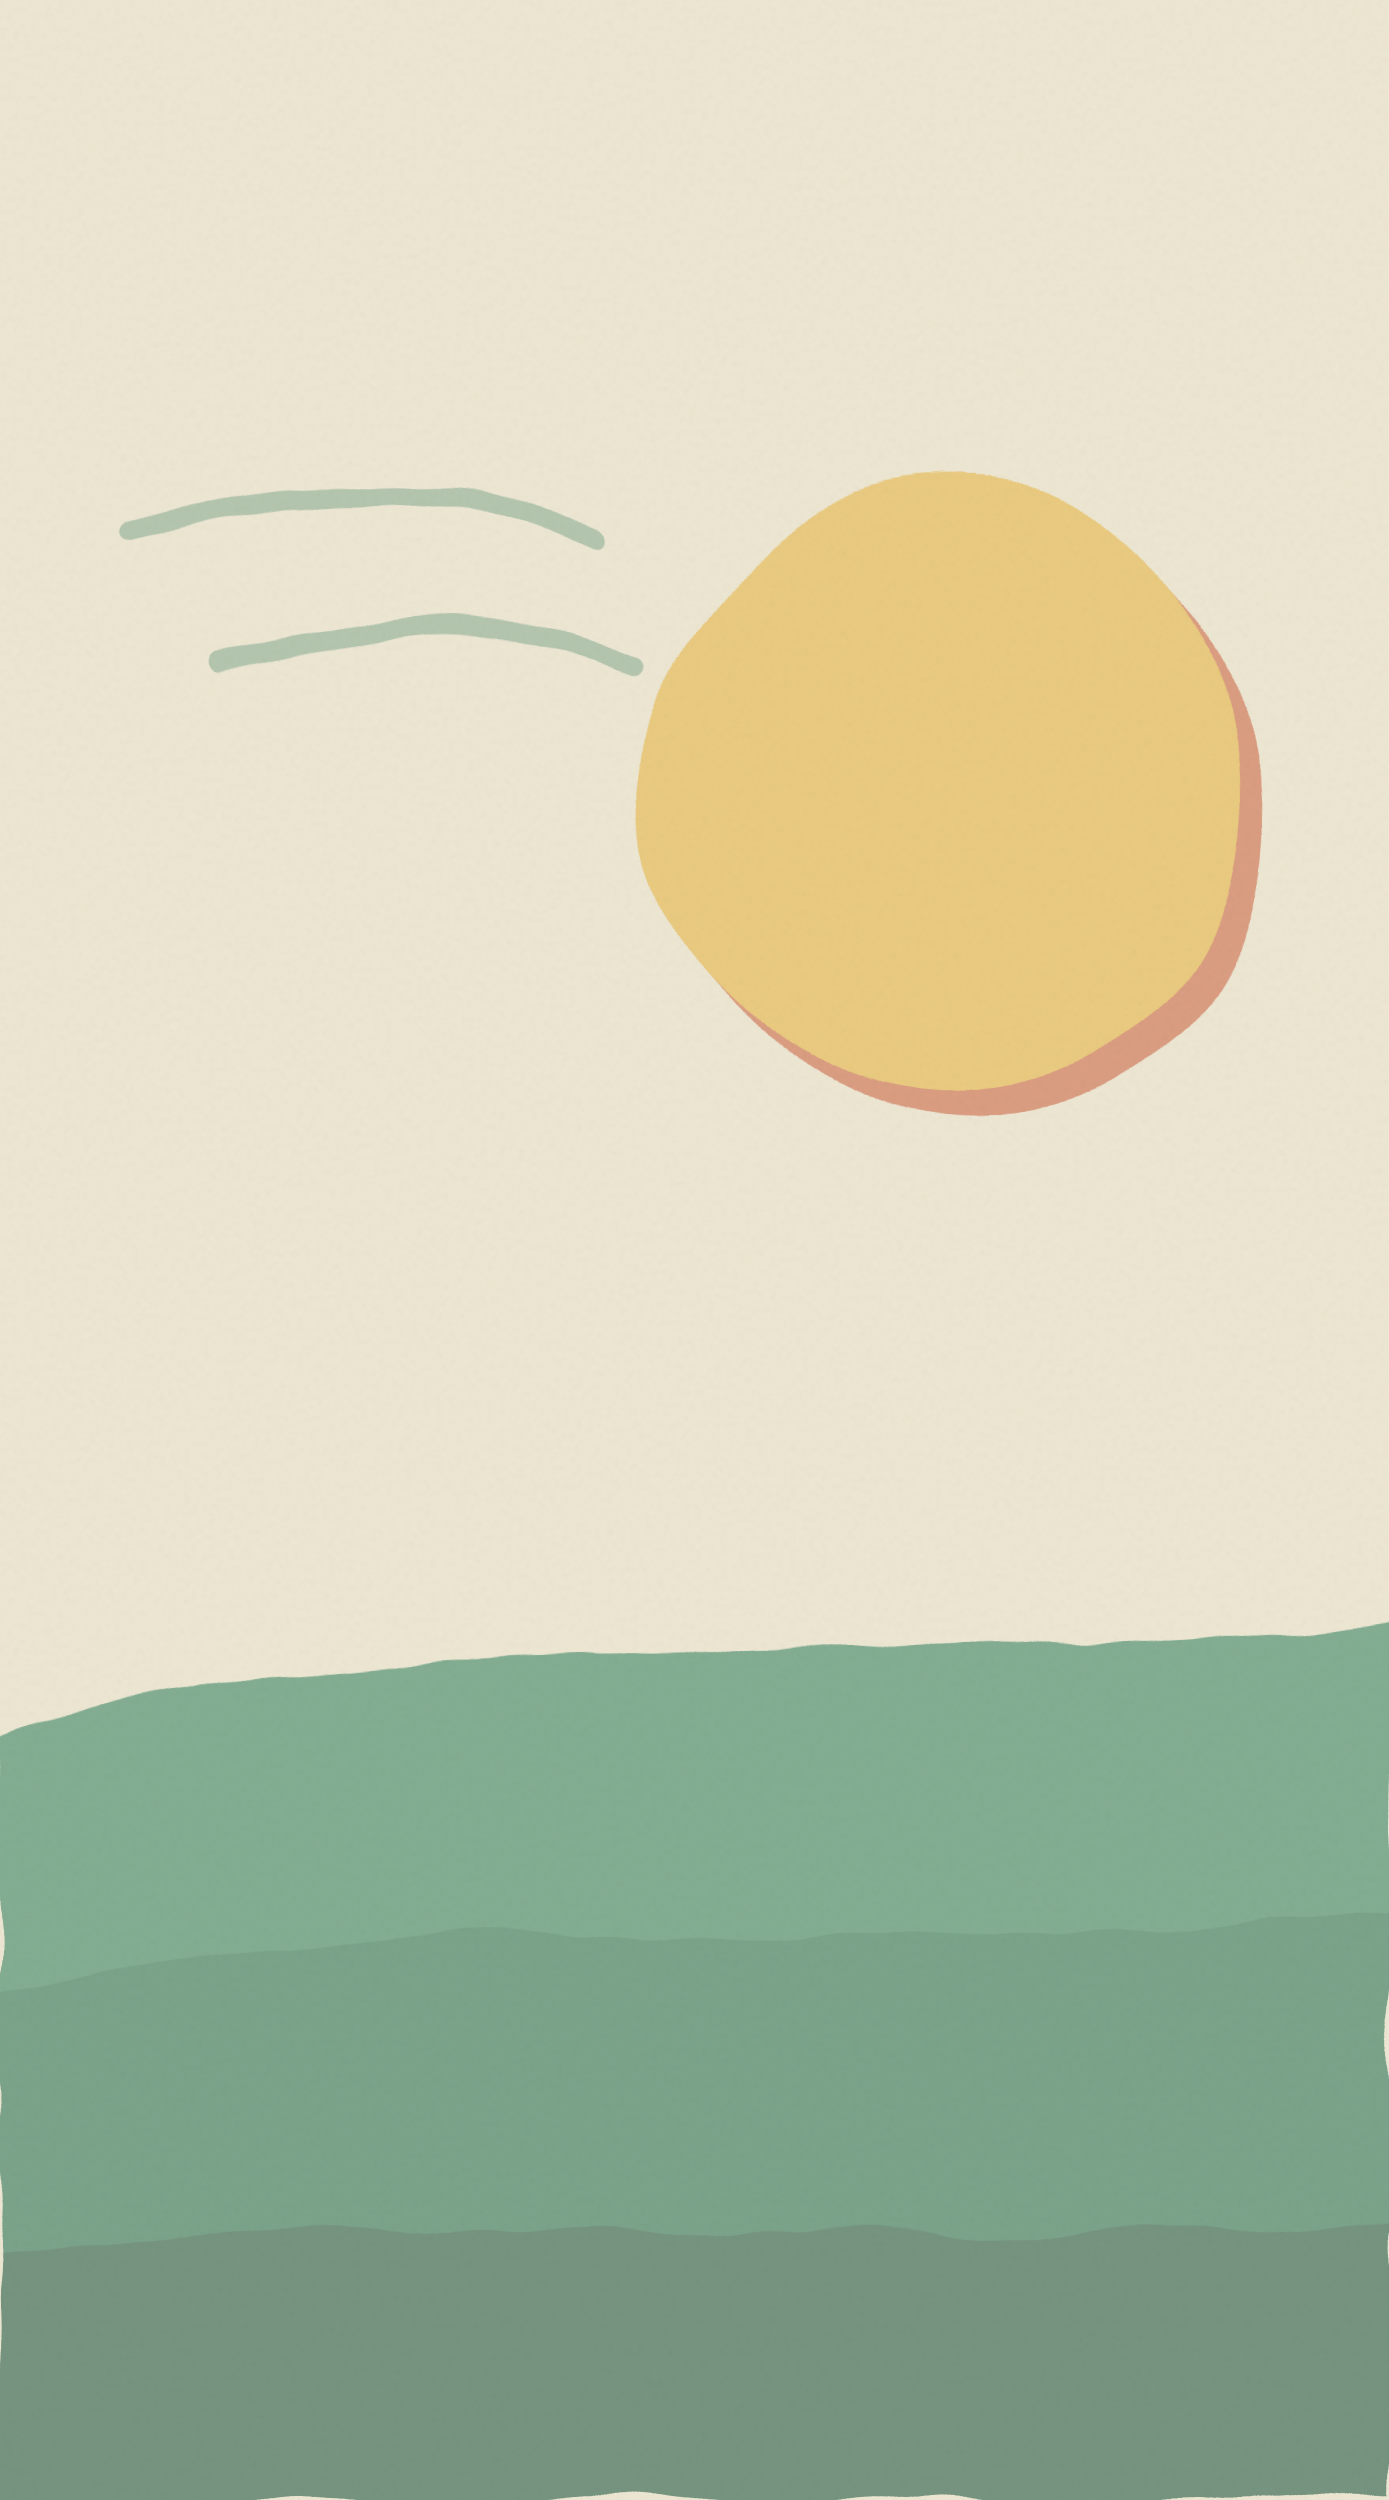
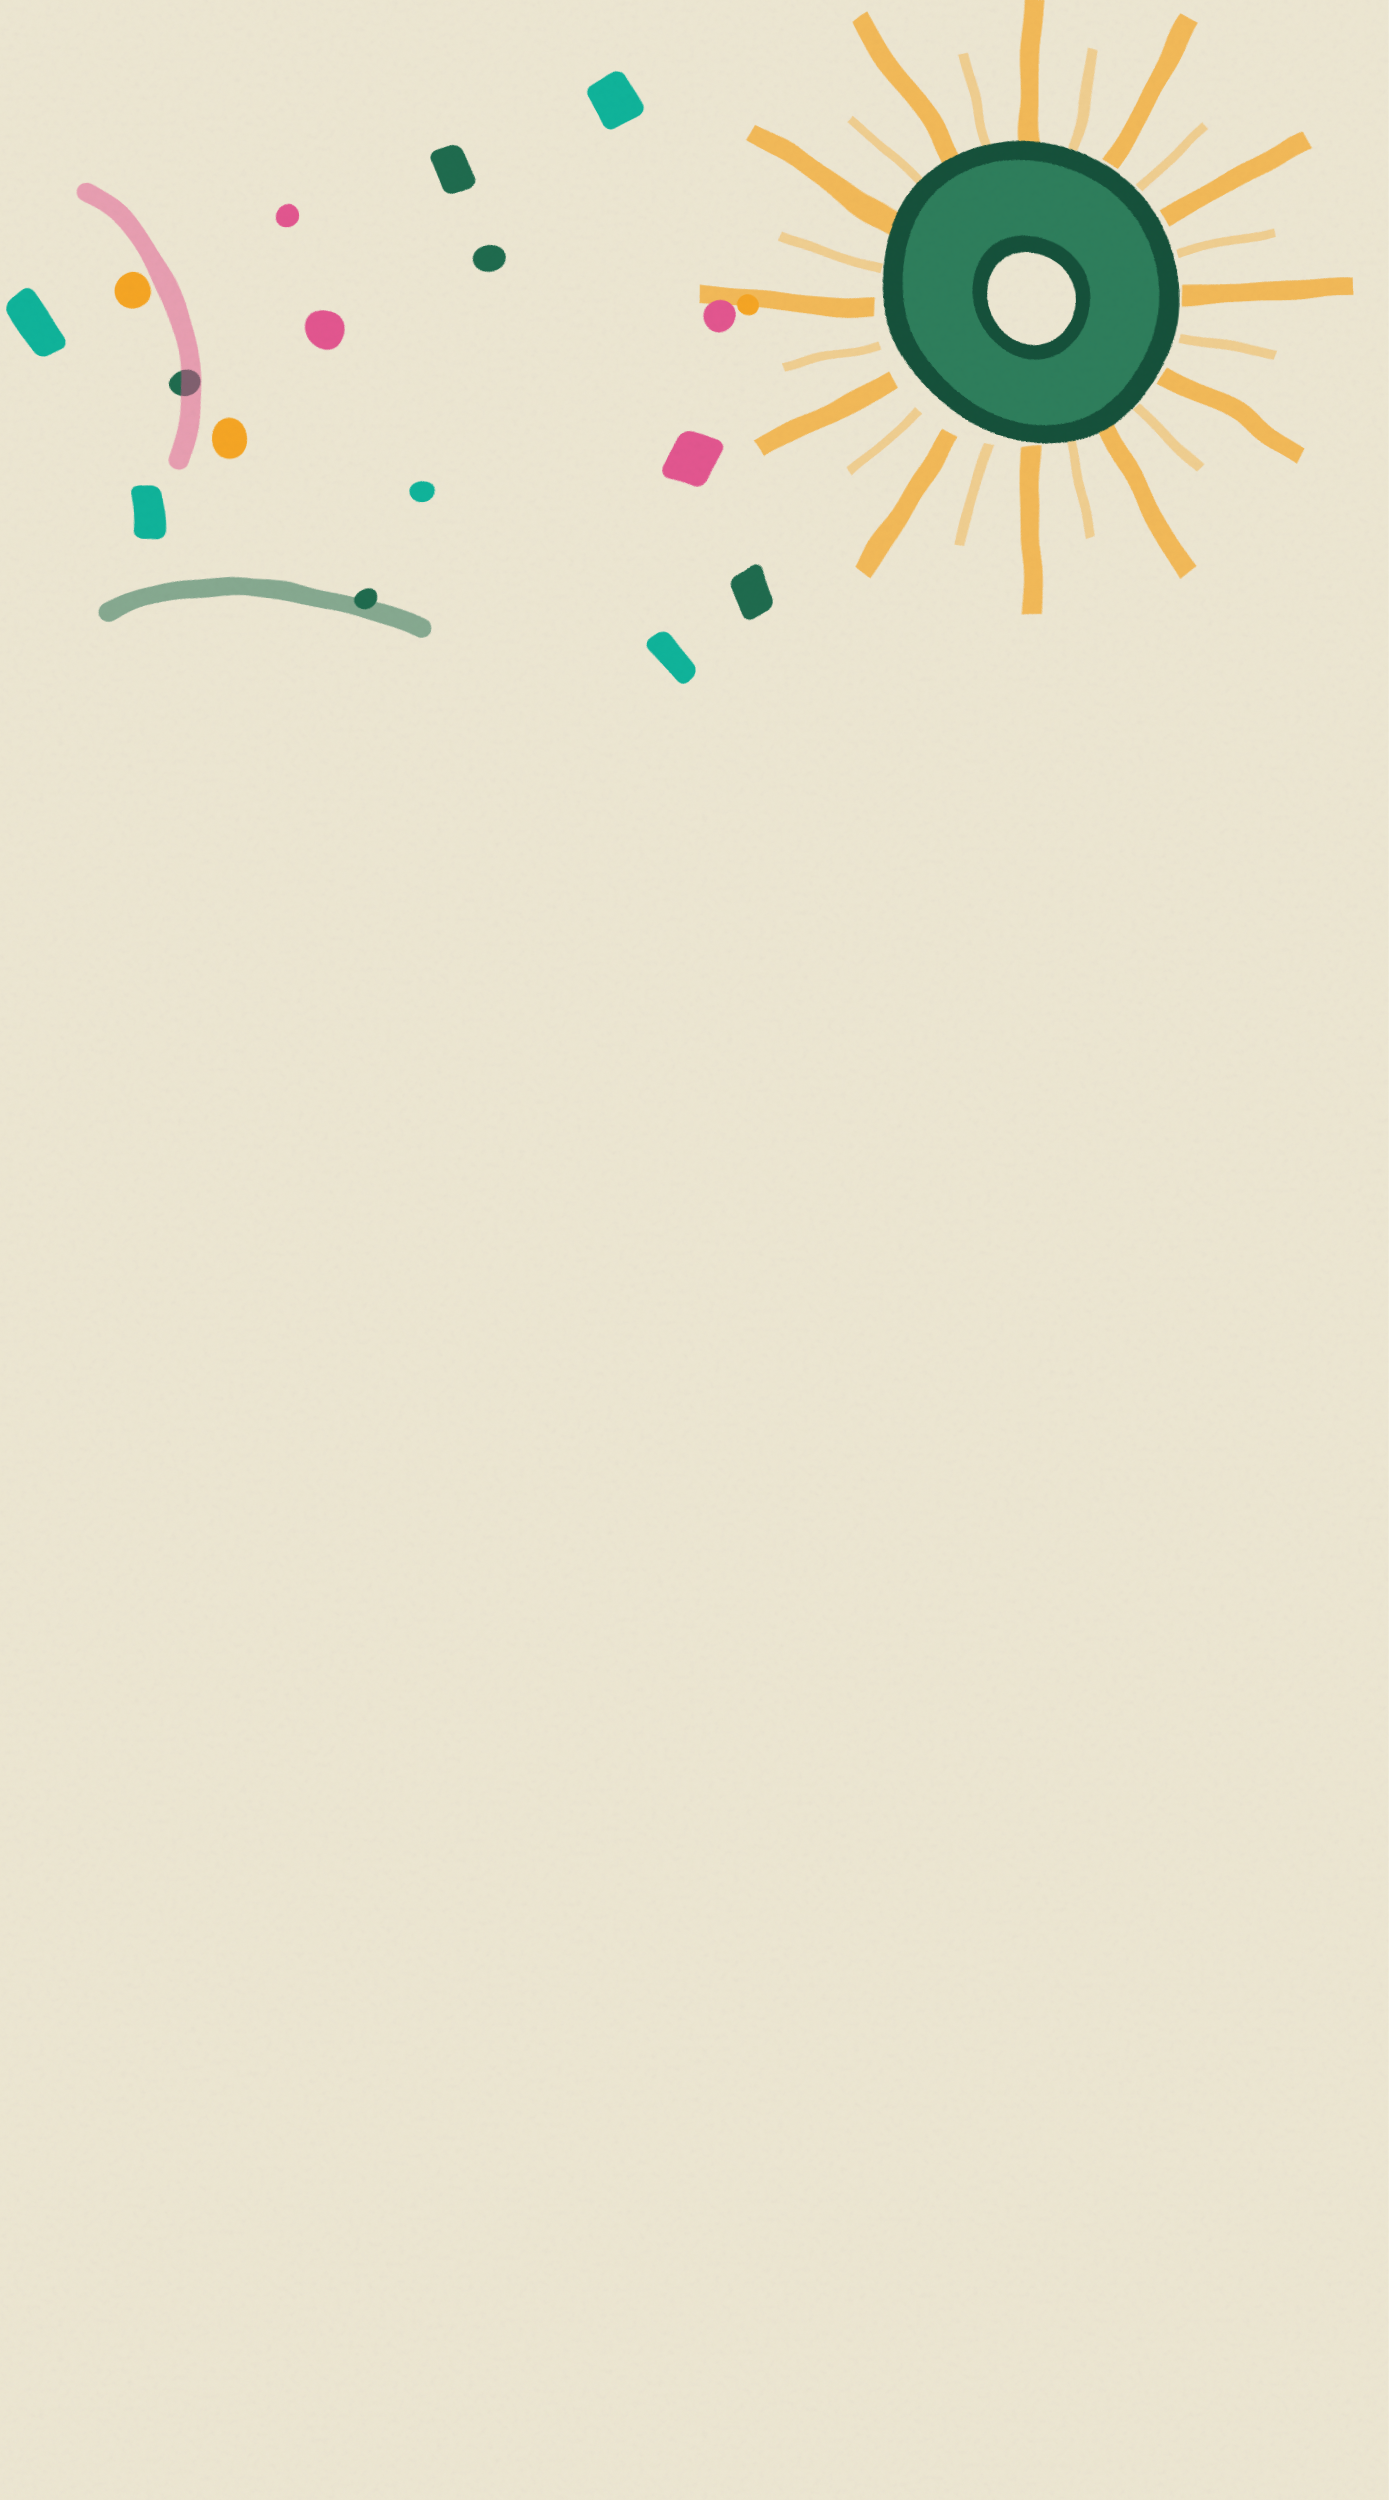
<svg xmlns="http://www.w3.org/2000/svg" viewBox="0 0 440 792" preserveAspectRatio="xMidYMid slice">
  <defs>
    <filter id="rough_jade" x="-25%" y="-25%" width="150%" height="150%">
      <feTurbulence type="fractalNoise" baseFrequency="0.016" numOctaves="3" seed="3" result="n" />
      <feDisplacementMap in="SourceGraphic" in2="n" scale="11" xChannelSelector="R" yChannelSelector="G" />
    </filter>
    <filter id="roughBig_jade" x="-30%" y="-30%" width="160%" height="160%">
      <feTurbulence type="fractalNoise" baseFrequency="0.009" numOctaves="2" seed="8" result="n" />
      <feDisplacementMap in="SourceGraphic" in2="n" scale="20" xChannelSelector="R" yChannelSelector="G" />
    </filter>
    <filter id="ink_jade">
      <feTurbulence type="fractalNoise" baseFrequency="0.7 0.9" numOctaves="2" seed="5" result="n" />
      <feColorMatrix in="n" type="matrix" values="0 0 0 0 0  0 0 0 0 0  0 0 0 0 0  0 0 0 0.5 0" result="a" />
      <feComposite in="a" in2="SourceAlpha" operator="in" />
    </filter>
    <filter id="paper_jade">
      <feTurbulence type="fractalNoise" baseFrequency="0.5" numOctaves="3" seed="12" />
      <feColorMatrix type="saturate" values="0" />
      <feComponentTransfer>
        <feFuncA type="table" tableValues="0 0.7" />
      </feComponentTransfer>
    </filter>
  </defs>
  <rect width="440" height="792" fill="#ECE6D2" />
-   <circle cx="300" cy="250" r="96" fill="#C9512E" opacity="0.9" filter="url(#roughBig_jade)" transform="translate(7,8)" />
-   <circle cx="300" cy="250" r="96" fill="#E8B23C" filter="url(#roughBig_jade)" />
  <g filter="url(#rough_jade)">
-     <path d="M -30 560 C 120 500, 250 540, 470 510 L 470 822 L -30 822 Z" fill="#2E7E5C" />
-     <path d="M -30 640 C 140 590, 300 630, 470 600 L 470 822 L -30 822 Z" fill="#1F6B4E" />
-     <path d="M -30 720 C 120 690, 320 720, 470 700 L 470 822 L -30 822 Z" fill="#16513B" />
+     <line x1="374.0" y1="94.0" x2="428.0" y2="94.0" stroke="#F5A524" stroke-width="6" opacity="0.7" />
+     <line x1="372.4" y1="106.4" x2="403.3" y2="114.7" stroke="#F5A524" stroke-width="3" opacity="0.38" />
+     <line x1="367.6" y1="118.0" x2="414.3" y2="145.0" stroke="#F5A524" stroke-width="6" opacity="0.7" />
+     <line x1="359.9" y1="127.9" x2="382.6" y2="150.6" stroke="#F5A524" stroke-width="3" opacity="0.38" />
+     <line x1="350.0" y1="135.6" x2="377.0" y2="182.3" stroke="#F5A524" stroke-width="6" opacity="0.7" />
+     <line x1="338.4" y1="140.4" x2="346.7" y2="171.3" stroke="#F5A524" stroke-width="3" opacity="0.38" />
+     <line x1="326.0" y1="142.0" x2="326.0" y2="196.0" stroke="#F5A524" stroke-width="6" opacity="0.7" />
+     <line x1="313.6" y1="140.4" x2="305.3" y2="171.3" stroke="#F5A524" stroke-width="3" opacity="0.38" />
+     <line x1="302.0" y1="135.6" x2="275.0" y2="182.3" stroke="#F5A524" stroke-width="6" opacity="0.7" />
+     <line x1="292.1" y1="127.9" x2="269.4" y2="150.6" stroke="#F5A524" stroke-width="3" opacity="0.38" />
+     <line x1="284.4" y1="118.0" x2="237.7" y2="145.0" stroke="#F5A524" stroke-width="6" opacity="0.7" />
+     <line x1="279.6" y1="106.4" x2="248.7" y2="114.7" stroke="#F5A524" stroke-width="3" opacity="0.38" />
+     <line x1="278.0" y1="94.0" x2="224.0" y2="94.0" stroke="#F5A524" stroke-width="6" opacity="0.7" />
+     <line x1="279.6" y1="81.6" x2="248.7" y2="73.3" stroke="#F5A524" stroke-width="3" opacity="0.38" />
+     <line x1="284.4" y1="70.0" x2="237.7" y2="43.0" stroke="#F5A524" stroke-width="6" opacity="0.7" />
+     <line x1="292.1" y1="60.1" x2="269.4" y2="37.4" stroke="#F5A524" stroke-width="3" opacity="0.38" />
+     <line x1="302.0" y1="52.4" x2="275.0" y2="5.7" stroke="#F5A524" stroke-width="6" opacity="0.7" />
+     <line x1="313.6" y1="47.6" x2="305.3" y2="16.7" stroke="#F5A524" stroke-width="3" opacity="0.38" />
+     <line x1="326.0" y1="46.0" x2="326.0" y2="-8.0" stroke="#F5A524" stroke-width="6" opacity="0.7" />
+     <line x1="338.4" y1="47.6" x2="346.7" y2="16.7" stroke="#F5A524" stroke-width="3" opacity="0.38" />
+     <line x1="350.0" y1="52.4" x2="377.0" y2="5.7" stroke="#F5A524" stroke-width="6" opacity="0.7" />
+     <line x1="359.9" y1="60.1" x2="382.6" y2="37.4" stroke="#F5A524" stroke-width="3" opacity="0.38" />
+     <line x1="367.6" y1="70.0" x2="414.3" y2="43.0" stroke="#F5A524" stroke-width="6" opacity="0.7" />
+     <line x1="372.4" y1="81.6" x2="403.3" y2="73.3" stroke="#F5A524" stroke-width="3" opacity="0.38" />
  </g>
-   <g filter="url(#rough_jade)" fill="none" stroke="#1F6B4E" stroke-width="6" stroke-linecap="round" opacity="0.5">
-     <path d="M 40 170 q 80 -26 150 0" />
-     <path d="M 70 210 q 70 -22 130 0" />
+   <g filter="url(#roughBig_jade)">
+     <circle cx="326" cy="94" r="46" fill="#2E7E5C" />
+     <circle cx="326" cy="94" r="46" fill="none" stroke="#16513B" stroke-width="6" />
+     <circle cx="326" cy="94" r="18" fill="#ECE6D2" />
+     <circle cx="326" cy="94" r="18" fill="none" stroke="#16513B" stroke-width="5" />
  </g>
-   <rect width="440" height="792" fill="#ECE6D2" opacity="0.45" />
+   <g filter="url(#rough_jade)">
+     <circle cx="59.3" cy="120.4" r="4.5" fill="#1F6B4E" />
+     <rect x="216.2" y="136.5" width="13.3" height="14.7" rx="3" fill="#E2568F" transform="rotate(26.3 216.2 136.5)" />
+     <circle cx="136.1" cy="155.7" r="3.7" fill="#10B39A" />
+     <circle cx="89.3" cy="70.0" r="3.9" fill="#E2568F" />
+     <circle cx="102.8" cy="104.0" r="6.1" fill="#E2568F" />
+     <rect x="228.4" y="182.2" width="11.4" height="15.9" rx="3" fill="#1F6B4E" transform="rotate(-27.4 228.4 182.2)" />
+     <circle cx="45.8" cy="91.2" r="5.7" fill="#F5A524" />
+     <rect x="1.1" y="96.6" width="11.4" height="22.8" rx="3" fill="#10B39A" transform="rotate(-30.4 1.1 96.6)" />
+     <circle cx="71.5" cy="140.3" r="5.9" fill="#F5A524" />
+     <rect x="184.7" y="27.7" width="13.9" height="16.5" rx="3" fill="#10B39A" transform="rotate(-29.2 184.7 27.7)" />
+     <circle cx="239.1" cy="96.4" r="3.6" fill="#F5A524" />
+     <circle cx="230.4" cy="100.5" r="5.0" fill="#E2568F" />
+     <rect x="136.1" y="45.0" width="10.6" height="16.3" rx="3" fill="#1F6B4E" transform="rotate(-21.2 136.1 45.0)" />
+     <circle cx="155.1" cy="82.4" r="4.6" fill="#1F6B4E" />
+     <rect x="40.1" y="154.9" width="9.4" height="17.9" rx="3" fill="#10B39A" transform="rotate(-2.9 40.1 154.9)" />
+     <rect x="202.4" y="202.2" width="8.2" height="19.4" rx="3" fill="#10B39A" transform="rotate(-43.0 202.4 202.2)" />
+     <circle cx="115.5" cy="188.0" r="3.5" fill="#1F6B4E" />
+   </g>
+   <g filter="url(#rough_jade)" fill="none" stroke-width="6" stroke-linecap="round" opacity="0.5">
+     <path d="M30 60 q44 30 26 86" stroke="#E2568F" />
+     <path d="M34 196 q50 -24 100 4" stroke="#1F6B4E" />
+   </g>
  <rect width="440" height="792" filter="url(#paper_jade)" opacity="0.08" style="mix-blend-mode:multiply" />
</svg>
